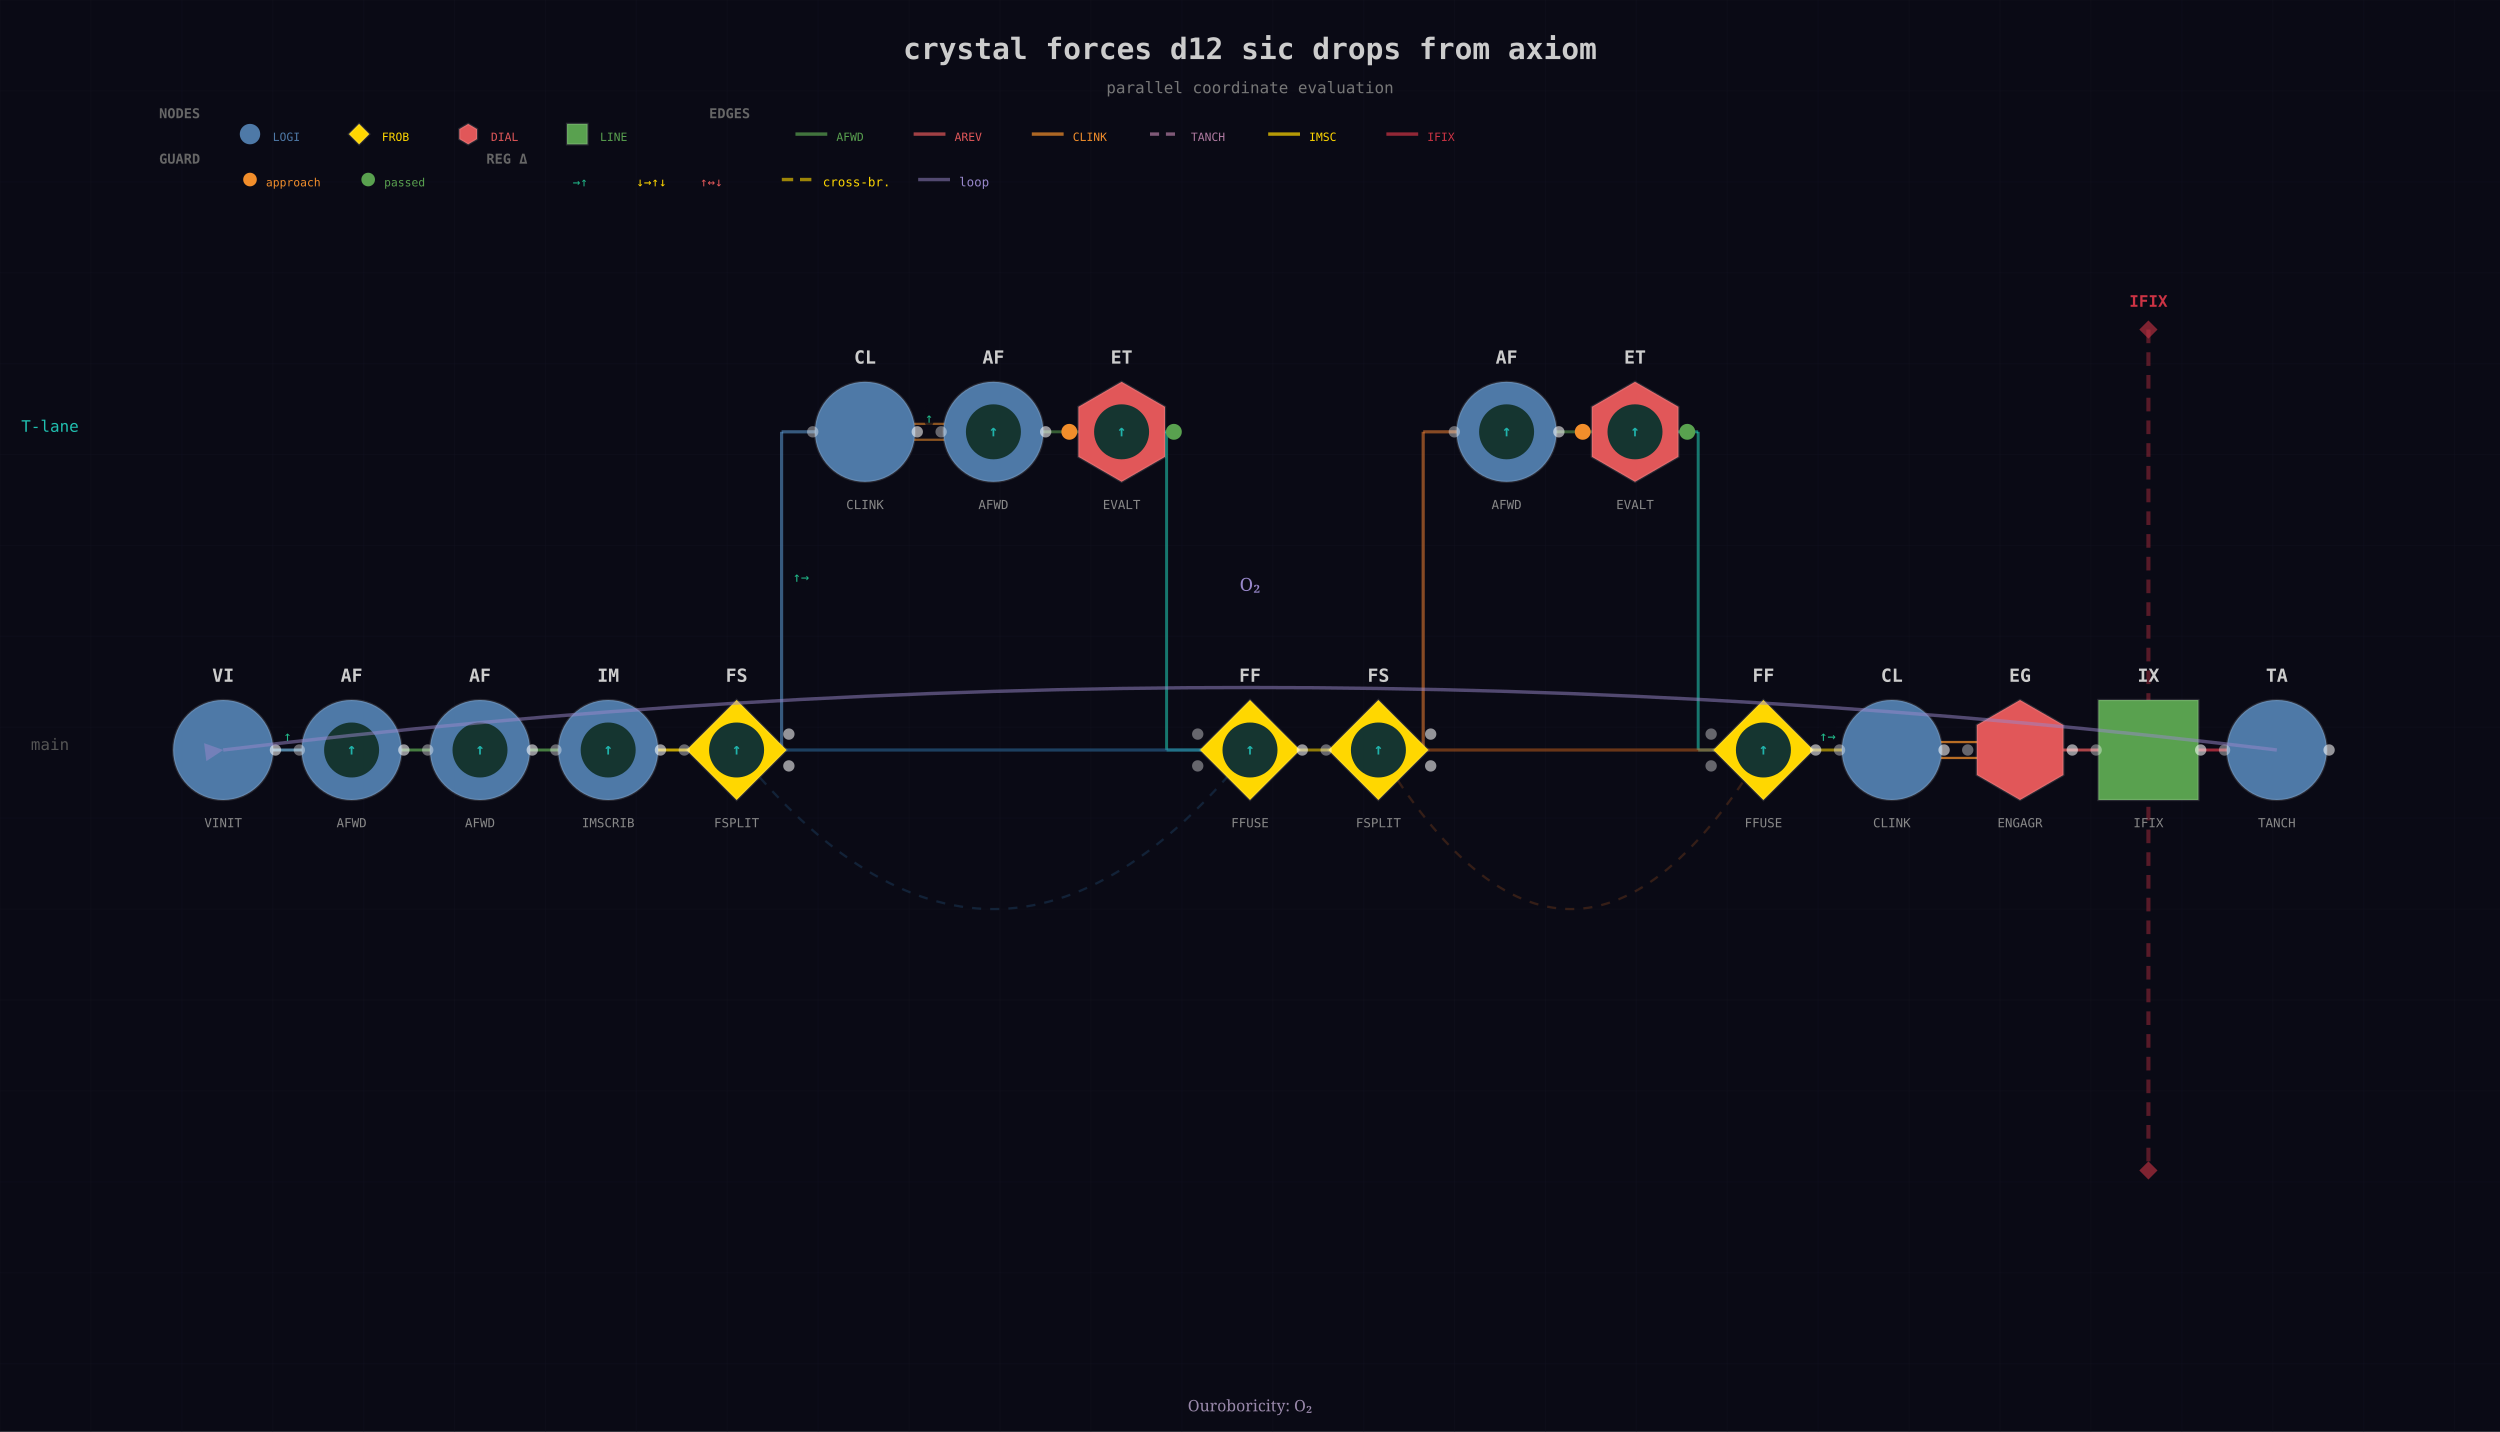
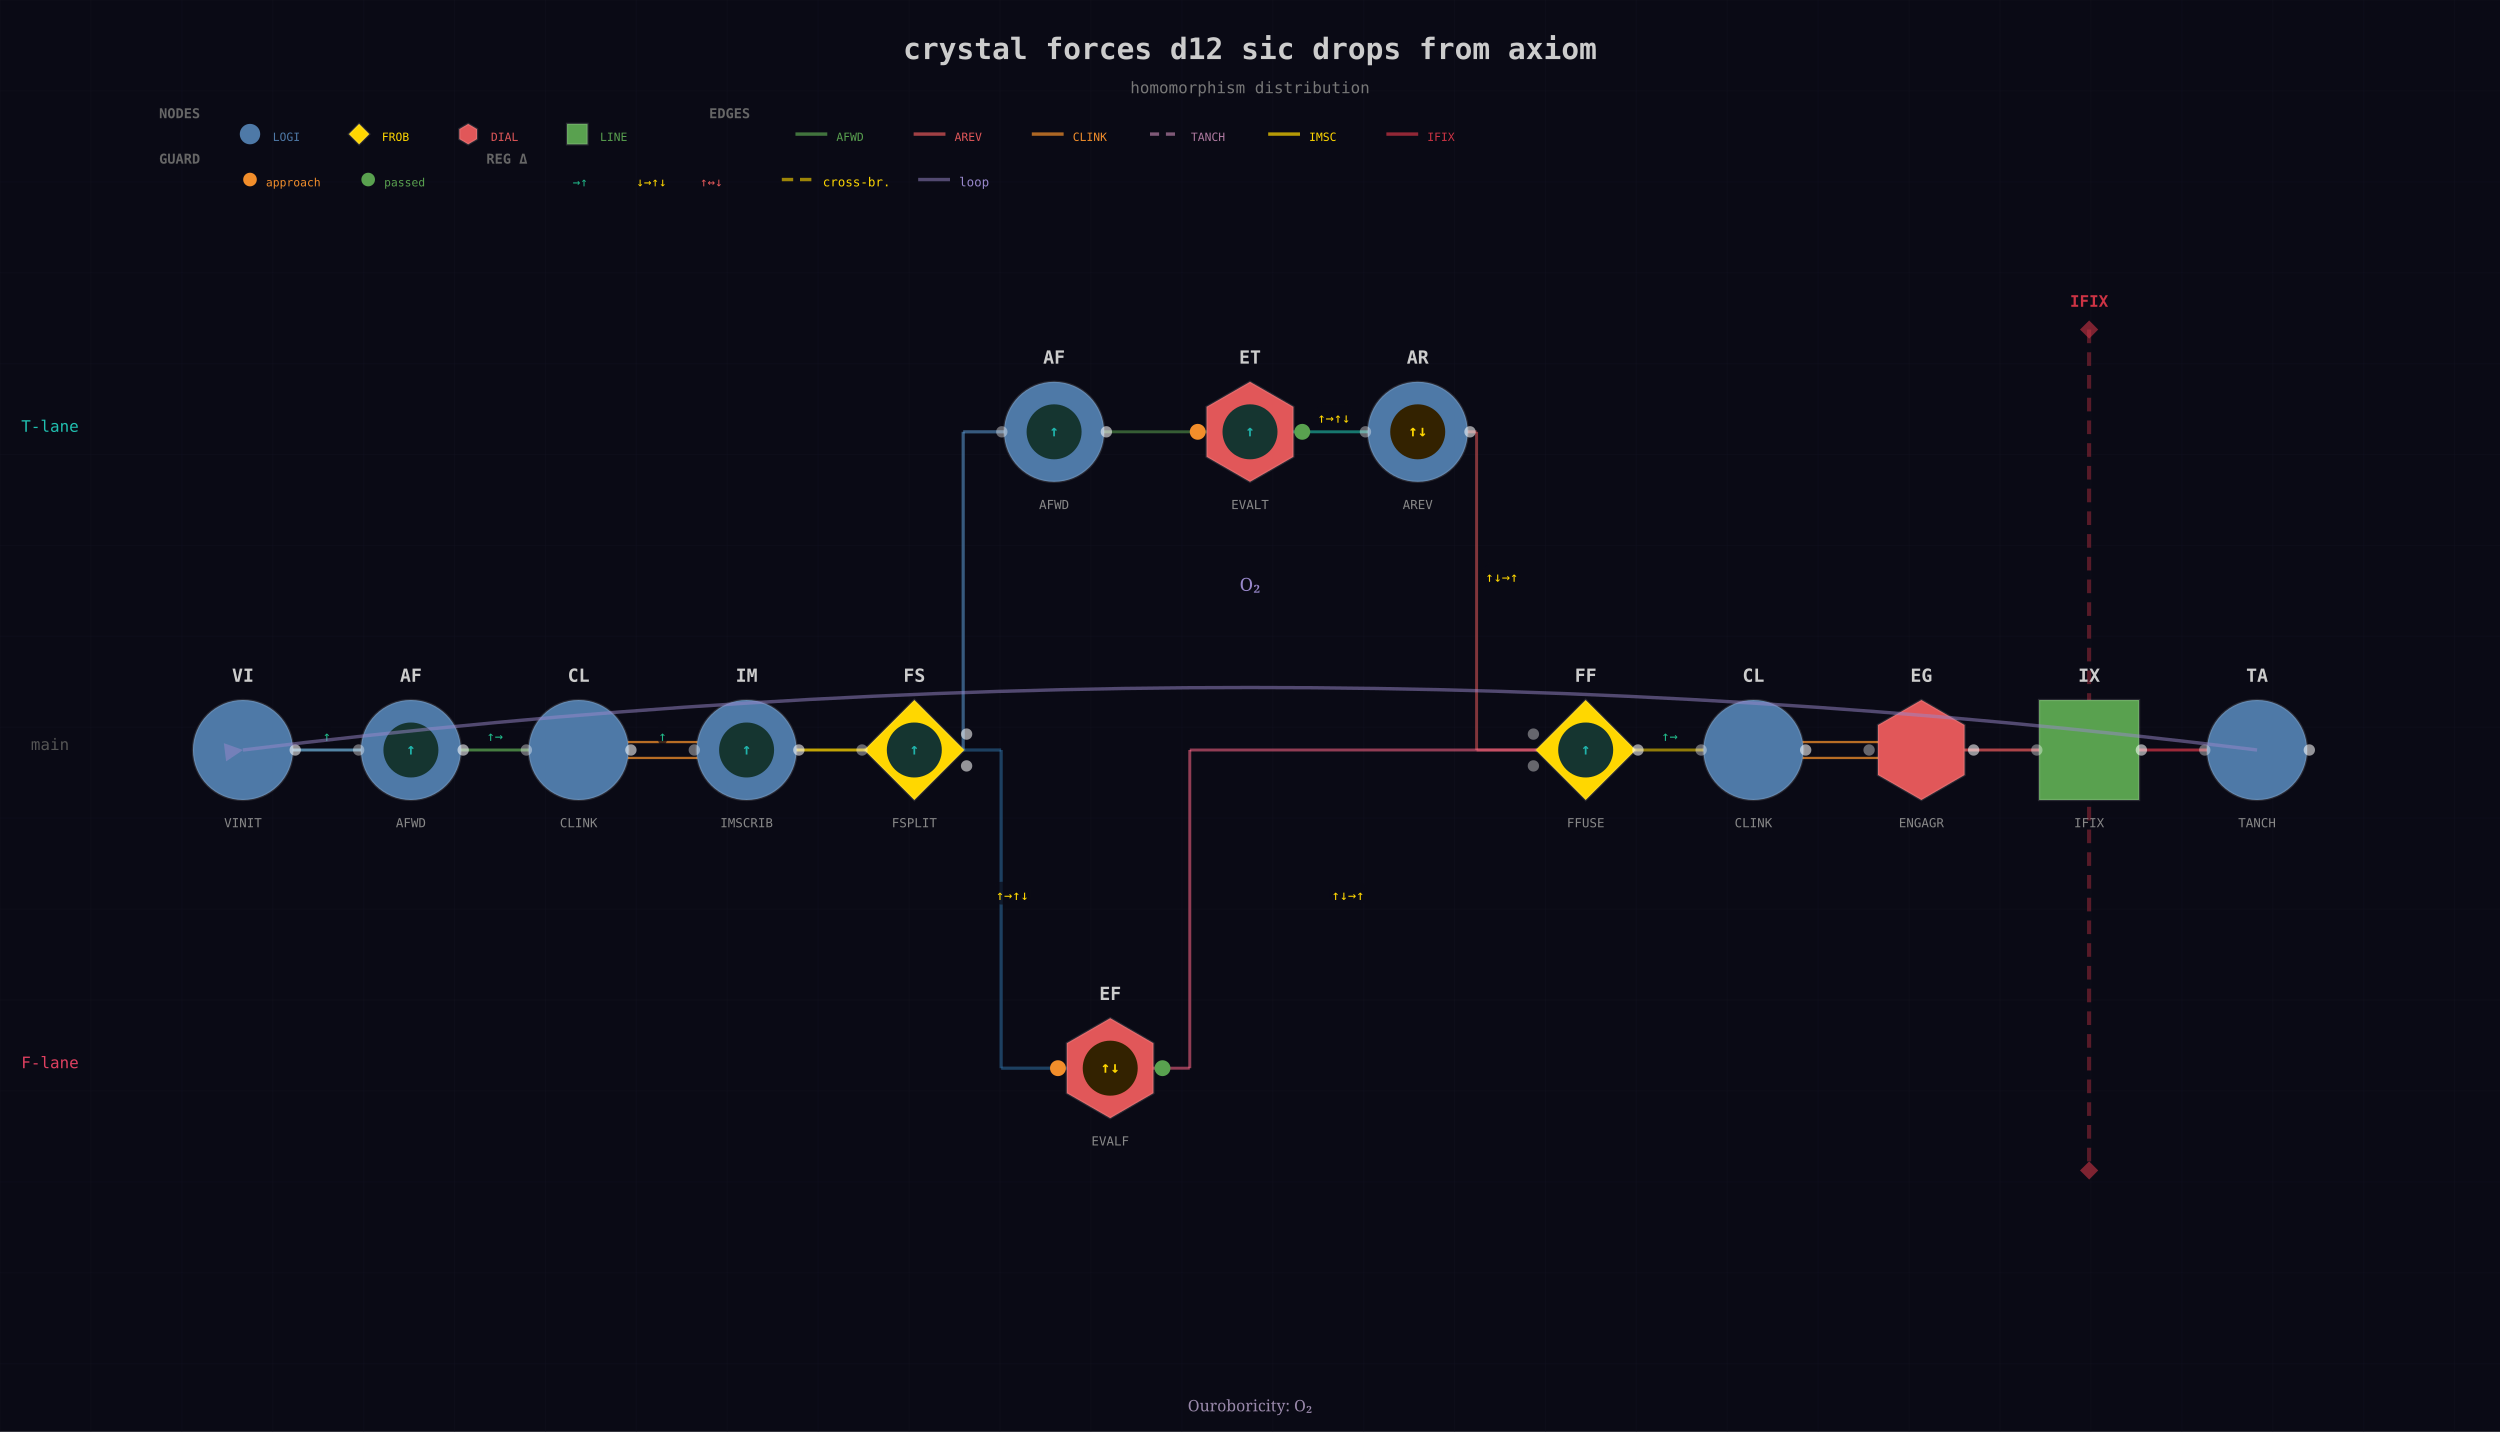
<svg xmlns="http://www.w3.org/2000/svg" viewBox="0 0 1100 630">
  <rect width="1100" height="630" fill="#0a0a15" />
  <line x1="0.0" y1="0.0" x2="0.0" y2="630.0" stroke="#151525" stroke-width="0.4" opacity="0.25" />
  <line x1="40.0" y1="0.0" x2="40.0" y2="630.0" stroke="#151525" stroke-width="0.4" opacity="0.25" />
  <line x1="80.0" y1="0.0" x2="80.0" y2="630.0" stroke="#151525" stroke-width="0.4" opacity="0.25" />
  <line x1="120.0" y1="0.0" x2="120.0" y2="630.0" stroke="#151525" stroke-width="0.4" opacity="0.25" />
  <line x1="160.0" y1="0.0" x2="160.0" y2="630.0" stroke="#151525" stroke-width="0.4" opacity="0.25" />
  <line x1="200.0" y1="0.0" x2="200.0" y2="630.0" stroke="#151525" stroke-width="0.4" opacity="0.25" />
  <line x1="240.0" y1="0.0" x2="240.0" y2="630.0" stroke="#151525" stroke-width="0.4" opacity="0.25" />
  <line x1="280.0" y1="0.0" x2="280.0" y2="630.0" stroke="#151525" stroke-width="0.4" opacity="0.25" />
  <line x1="320.0" y1="0.0" x2="320.0" y2="630.0" stroke="#151525" stroke-width="0.4" opacity="0.25" />
  <line x1="360.0" y1="0.0" x2="360.0" y2="630.0" stroke="#151525" stroke-width="0.4" opacity="0.25" />
  <line x1="400.0" y1="0.0" x2="400.0" y2="630.0" stroke="#151525" stroke-width="0.4" opacity="0.25" />
  <line x1="440.0" y1="0.0" x2="440.0" y2="630.0" stroke="#151525" stroke-width="0.4" opacity="0.25" />
  <line x1="480.0" y1="0.0" x2="480.0" y2="630.0" stroke="#151525" stroke-width="0.4" opacity="0.25" />
  <line x1="520.0" y1="0.0" x2="520.0" y2="630.0" stroke="#151525" stroke-width="0.4" opacity="0.25" />
  <line x1="560.0" y1="0.0" x2="560.0" y2="630.0" stroke="#151525" stroke-width="0.4" opacity="0.25" />
  <line x1="600.0" y1="0.0" x2="600.0" y2="630.0" stroke="#151525" stroke-width="0.4" opacity="0.25" />
  <line x1="640.0" y1="0.0" x2="640.0" y2="630.0" stroke="#151525" stroke-width="0.4" opacity="0.25" />
  <line x1="680.0" y1="0.0" x2="680.0" y2="630.0" stroke="#151525" stroke-width="0.4" opacity="0.25" />
  <line x1="720.0" y1="0.0" x2="720.0" y2="630.0" stroke="#151525" stroke-width="0.4" opacity="0.25" />
  <line x1="760.0" y1="0.0" x2="760.0" y2="630.0" stroke="#151525" stroke-width="0.4" opacity="0.25" />
  <line x1="800.0" y1="0.0" x2="800.0" y2="630.0" stroke="#151525" stroke-width="0.4" opacity="0.25" />
  <line x1="840.0" y1="0.0" x2="840.0" y2="630.0" stroke="#151525" stroke-width="0.4" opacity="0.25" />
  <line x1="880.0" y1="0.0" x2="880.0" y2="630.0" stroke="#151525" stroke-width="0.4" opacity="0.25" />
  <line x1="920.0" y1="0.0" x2="920.0" y2="630.0" stroke="#151525" stroke-width="0.4" opacity="0.25" />
  <line x1="960.0" y1="0.0" x2="960.0" y2="630.0" stroke="#151525" stroke-width="0.4" opacity="0.25" />
  <line x1="1000.0" y1="0.0" x2="1000.0" y2="630.0" stroke="#151525" stroke-width="0.4" opacity="0.25" />
  <line x1="1040.0" y1="0.0" x2="1040.0" y2="630.0" stroke="#151525" stroke-width="0.4" opacity="0.25" />
  <line x1="1080.0" y1="0.0" x2="1080.0" y2="630.0" stroke="#151525" stroke-width="0.4" opacity="0.25" />
  <line x1="0.0" y1="0.0" x2="1100.0" y2="0.0" stroke="#151525" stroke-width="0.4" opacity="0.25" />
  <line x1="0.0" y1="40.0" x2="1100.0" y2="40.0" stroke="#151525" stroke-width="0.4" opacity="0.25" />
  <line x1="0.0" y1="80.0" x2="1100.0" y2="80.0" stroke="#151525" stroke-width="0.4" opacity="0.25" />
  <line x1="0.0" y1="120.0" x2="1100.0" y2="120.0" stroke="#151525" stroke-width="0.4" opacity="0.25" />
  <line x1="0.0" y1="160.0" x2="1100.0" y2="160.0" stroke="#151525" stroke-width="0.4" opacity="0.25" />
  <line x1="0.0" y1="200.0" x2="1100.0" y2="200.0" stroke="#151525" stroke-width="0.4" opacity="0.25" />
  <line x1="0.0" y1="240.0" x2="1100.0" y2="240.0" stroke="#151525" stroke-width="0.4" opacity="0.25" />
  <line x1="0.0" y1="280.0" x2="1100.0" y2="280.0" stroke="#151525" stroke-width="0.4" opacity="0.25" />
  <line x1="0.0" y1="320.0" x2="1100.0" y2="320.0" stroke="#151525" stroke-width="0.4" opacity="0.25" />
  <line x1="0.0" y1="360.0" x2="1100.0" y2="360.0" stroke="#151525" stroke-width="0.4" opacity="0.25" />
  <line x1="0.0" y1="400.0" x2="1100.0" y2="400.0" stroke="#151525" stroke-width="0.4" opacity="0.25" />
  <line x1="0.0" y1="440.0" x2="1100.0" y2="440.0" stroke="#151525" stroke-width="0.4" opacity="0.25" />
  <line x1="0.0" y1="480.0" x2="1100.0" y2="480.0" stroke="#151525" stroke-width="0.4" opacity="0.25" />
  <line x1="0.0" y1="520.0" x2="1100.0" y2="520.0" stroke="#151525" stroke-width="0.4" opacity="0.25" />
  <line x1="0.0" y1="560.0" x2="1100.0" y2="560.0" stroke="#151525" stroke-width="0.4" opacity="0.25" />
  <line x1="0.0" y1="600.0" x2="1100.0" y2="600.0" stroke="#151525" stroke-width="0.4" opacity="0.25" />
  <text x="550.0" y="26.0" fill="#cccccc" font-size="13" text-anchor="middle" font-family="monospace" font-weight="bold">crystal forces d12 sic drops from axiom </text>
-   <text x="550.0" y="41.0" fill="#777" font-size="7" text-anchor="middle" font-family="monospace">parallel coordinate evaluation</text>
+   <text x="550.0" y="41.0" fill="#777" font-size="7" text-anchor="middle" font-family="monospace">homomorphism distribution</text>
  <text x="22.0" y="190.0" fill="#20c0b0" font-size="7" text-anchor="middle" font-family="monospace">T-lane</text>
+   <text x="22.0" y="470.0" fill="#e04060" font-size="7" text-anchor="middle" font-family="monospace">F-lane</text>
  <text x="22.0" y="330.0" fill="#555" font-size="7" text-anchor="middle" font-family="monospace">main</text>
-   <line x1="945.3" y1="145.0" x2="945.3" y2="515.0" stroke="#cc3344" stroke-width="1.8" opacity="0.4" stroke-dasharray="6,4" />
-   <text x="945.3" y="135.0" fill="#cc3344" font-size="7" text-anchor="middle" font-family="monospace" font-weight="bold">IFIX</text>
-   <polygon points="945.294,141.0 949.3,145 945.294,149.0 941.3,145" fill="#cc3344" opacity="0.6" />
-   <polygon points="945.294,511.0 949.3,515 945.294,519.0 941.3,515" fill="#cc3344" opacity="0.6" />
-   <line x1="324.1" y1="330.0" x2="343.9" y2="330.0" stroke="#5b9bd5" stroke-width="1.4" opacity="0.55" />
-   <line x1="343.9" y1="330.0" x2="343.9" y2="190.0" stroke="#5b9bd5" stroke-width="1.4" opacity="0.55" />
-   <line x1="343.9" y1="190.0" x2="372.6" y2="190.0" stroke="#5b9bd5" stroke-width="1.4" opacity="0.55" />
-   <polygon points="380.6,190.0 372.6,193.2 372.6,186.8" fill="#5b9bd5" opacity="0.55" />
-   <rect x="348.4" y="248.0" width="8.0" height="10" fill="#0a0a15" opacity="0.7" rx="3" />
-   <text x="352.4" y="256.0" fill="#20b888" font-size="6" text-anchor="middle" font-family="monospace">↑→</text>
-   <line x1="380.6" y1="186.5" x2="428.1" y2="186.5" stroke="#f28e2b" stroke-width="1.0" opacity="0.55" />
-   <line x1="380.6" y1="193.5" x2="428.1" y2="193.5" stroke="#f28e2b" stroke-width="1.0" opacity="0.55" />
-   <polygon points="437.1,190.0 427.1,194.0 427.1,186.0" fill="#f28e2b" opacity="0.55" />
-   <rect x="406.8" y="178.0" width="4.0" height="10" fill="#0a0a15" opacity="0.7" rx="3" />
-   <text x="408.8" y="186.0" fill="#20b888" font-size="6" text-anchor="middle" font-family="monospace">↑</text>
-   <line x1="437.1" y1="190.0" x2="485.5" y2="190.0" stroke="#59a14f" stroke-width="1.3" opacity="0.55" />
-   <polygon points="493.5,190.0 485.5,193.2 485.5,186.8" fill="#59a14f" opacity="0.55" />
-   <line x1="493.5" y1="190.0" x2="513.3" y2="190.0" stroke="#20d0b8" stroke-width="1.3" opacity="0.55" />
-   <line x1="513.3" y1="190.0" x2="513.3" y2="330.0" stroke="#20d0b8" stroke-width="1.3" opacity="0.55" />
-   <line x1="513.3" y1="330.0" x2="542.0" y2="330.0" stroke="#20d0b8" stroke-width="1.3" opacity="0.55" />
-   <polygon points="550.0,330.0 542.0,333.2 542.0,326.8" fill="#20d0b8" opacity="0.55" />
-   <line x1="324.1" y1="330.0" x2="542.0" y2="330.0" stroke="#2b6b9f" stroke-width="1.4" opacity="0.55" />
-   <polygon points="550.0,330.0 542.0,333.2 542.0,326.8" fill="#2b6b9f" opacity="0.55" />
-   <line x1="606.5" y1="330.0" x2="626.2" y2="330.0" stroke="#ed7d31" stroke-width="1.4" opacity="0.55" />
-   <line x1="626.2" y1="330.0" x2="626.2" y2="190.0" stroke="#ed7d31" stroke-width="1.4" opacity="0.55" />
-   <line x1="626.2" y1="190.0" x2="654.9" y2="190.0" stroke="#ed7d31" stroke-width="1.4" opacity="0.55" />
-   <polygon points="662.9,190.0 654.9,193.2 654.9,186.8" fill="#ed7d31" opacity="0.55" />
-   <line x1="662.9" y1="190.0" x2="711.4" y2="190.0" stroke="#59a14f" stroke-width="1.3" opacity="0.55" />
-   <polygon points="719.4,190.0 711.4,193.2 711.4,186.8" fill="#59a14f" opacity="0.55" />
-   <line x1="719.4" y1="190.0" x2="747.2" y2="190.0" stroke="#20d0b8" stroke-width="1.3" opacity="0.55" />
-   <line x1="747.2" y1="190.0" x2="747.2" y2="330.0" stroke="#20d0b8" stroke-width="1.3" opacity="0.55" />
-   <line x1="747.2" y1="330.0" x2="767.9" y2="330.0" stroke="#20d0b8" stroke-width="1.3" opacity="0.55" />
-   <polygon points="775.9,330.0 767.9,333.2 767.9,326.8" fill="#20d0b8" opacity="0.55" />
-   <line x1="606.5" y1="330.0" x2="767.9" y2="330.0" stroke="#b85a1c" stroke-width="1.4" opacity="0.55" />
-   <polygon points="775.9,330.0 767.9,333.2 767.9,326.8" fill="#b85a1c" opacity="0.55" />
-   <line x1="98.2" y1="330.0" x2="146.7" y2="330.0" stroke="#6baed6" stroke-width="1.3" opacity="0.75" />
-   <polygon points="154.7,330.0 146.7,333.2 146.7,326.8" fill="#6baed6" opacity="0.75" />
-   <rect x="124.5" y="318.0" width="4.0" height="10" fill="#0a0a15" opacity="0.7" rx="3" />
-   <text x="126.5" y="326.0" fill="#20b888" font-size="6" text-anchor="middle" font-family="monospace">↑</text>
-   <line x1="154.7" y1="330.0" x2="203.2" y2="330.0" stroke="#59a14f" stroke-width="1.3" opacity="0.75" />
-   <polygon points="211.2,330.0 203.2,333.2 203.2,326.8" fill="#59a14f" opacity="0.75" />
-   <line x1="211.2" y1="330.0" x2="259.6" y2="330.0" stroke="#59a14f" stroke-width="1.3" opacity="0.75" />
-   <polygon points="267.6,330.0 259.6,333.2 259.6,326.8" fill="#59a14f" opacity="0.75" />
-   <line x1="267.6" y1="330.0" x2="316.1" y2="330.0" stroke="#ffd700" stroke-width="1.3" opacity="0.75" />
-   <polygon points="324.1,330.0 316.1,333.2 316.1,326.8" fill="#ffd700" opacity="0.75" />
-   <line x1="832.4" y1="326.5" x2="879.8" y2="326.5" stroke="#f28e2b" stroke-width="1.0" opacity="0.75" />
-   <line x1="832.4" y1="333.5" x2="879.8" y2="333.5" stroke="#f28e2b" stroke-width="1.0" opacity="0.75" />
-   <polygon points="888.8,330.0 878.8,334.0 878.8,326.0" fill="#f28e2b" opacity="0.75" />
-   <line x1="888.8" y1="330.0" x2="937.3" y2="330.0" stroke="#e15759" stroke-width="1.3" opacity="0.75" />
-   <polygon points="945.3,330.0 937.3,333.2 937.3,326.8" fill="#e15759" opacity="0.75" />
-   <line x1="945.3" y1="330.0" x2="993.8" y2="330.0" stroke="#cc3344" stroke-width="1.3" opacity="0.75" />
-   <polygon points="1001.8,330.0 993.8,333.2 993.8,326.8" fill="#cc3344" opacity="0.75" />
-   <line x1="550.0" y1="330.0" x2="598.5" y2="330.0" stroke="#ffd700" stroke-width="1.3" opacity="0.55" />
-   <polygon points="606.5,330.0 598.5,333.2 598.5,326.8" fill="#ffd700" opacity="0.55" />
-   <line x1="775.9" y1="330.0" x2="824.4" y2="330.0" stroke="#ffd700" stroke-width="1.3" opacity="0.55" />
-   <polygon points="832.4,330.0 824.4,333.2 824.4,326.8" fill="#ffd700" opacity="0.55" />
-   <rect x="800.1" y="318.0" width="8.0" height="10" fill="#0a0a15" opacity="0.7" rx="3" />
-   <text x="804.1" y="326.0" fill="#20b888" font-size="6" text-anchor="middle" font-family="monospace">↑→</text>
-   <path d="M324.1,330.0 Q437.1,470.0 550.0,330.0" fill="none" stroke="#2b6b9f" stroke-dasharray="4,4" stroke-width="1" opacity="0.25" />
-   <path d="M606.5,330.0 Q691.2,470.0 775.9,330.0" fill="none" stroke="#b85a1c" stroke-dasharray="4,4" stroke-width="1" opacity="0.25" />
-   <circle cx="98.2" cy="330.0" r="22.0" fill="#4e79a7" stroke="#ffffff20" stroke-width="1.0" />
-   <text x="98.2" y="300.0" fill="#cccccc" font-size="8" text-anchor="middle" font-family="monospace" font-weight="bold">VI</text>
-   <text x="98.2" y="364.0" fill="#888" font-size="5.5" text-anchor="middle" font-family="monospace">VINIT</text>
-   <circle cx="121.2" cy="330.0" r="2.5" fill="#ffffff90" stroke-width="0" />
-   <circle cx="154.7" cy="330.0" r="22.0" fill="#4e79a7" stroke="#ffffff20" stroke-width="1.0" />
-   <circle cx="154.7" cy="330.0" r="12.1" fill="#153530" stroke-width="0" />
-   <text x="154.7" y="332.0" fill="#20b2aa" font-size="7" text-anchor="middle" font-family="monospace" font-weight="bold">↑</text>
-   <text x="154.7" y="300.0" fill="#cccccc" font-size="8" text-anchor="middle" font-family="monospace" font-weight="bold">AF</text>
-   <text x="154.7" y="364.0" fill="#888" font-size="5.5" text-anchor="middle" font-family="monospace">AFWD</text>
-   <circle cx="131.7" cy="330.0" r="2.5" fill="#ffffff60" stroke-width="0" />
-   <circle cx="177.7" cy="330.0" r="2.5" fill="#ffffff90" stroke-width="0" />
-   <circle cx="211.2" cy="330.0" r="22.0" fill="#4e79a7" stroke="#ffffff20" stroke-width="1.0" />
-   <circle cx="211.2" cy="330.0" r="12.1" fill="#153530" stroke-width="0" />
-   <text x="211.2" y="332.0" fill="#20b2aa" font-size="7" text-anchor="middle" font-family="monospace" font-weight="bold">↑</text>
-   <text x="211.2" y="300.0" fill="#cccccc" font-size="8" text-anchor="middle" font-family="monospace" font-weight="bold">AF</text>
-   <text x="211.2" y="364.0" fill="#888" font-size="5.5" text-anchor="middle" font-family="monospace">AFWD</text>
-   <circle cx="188.2" cy="330.0" r="2.5" fill="#ffffff60" stroke-width="0" />
-   <circle cx="234.2" cy="330.0" r="2.5" fill="#ffffff90" stroke-width="0" />
-   <circle cx="267.6" cy="330.0" r="22.0" fill="#4e79a7" stroke="#ffffff20" stroke-width="1.0" />
-   <circle cx="267.6" cy="330.0" r="12.1" fill="#153530" stroke-width="0" />
-   <text x="267.6" y="332.0" fill="#20b2aa" font-size="7" text-anchor="middle" font-family="monospace" font-weight="bold">↑</text>
-   <text x="267.6" y="300.0" fill="#cccccc" font-size="8" text-anchor="middle" font-family="monospace" font-weight="bold">IM</text>
-   <text x="267.6" y="364.0" fill="#888" font-size="5.5" text-anchor="middle" font-family="monospace">IMSCRIB</text>
-   <circle cx="244.6" cy="330.0" r="2.5" fill="#ffffff60" stroke-width="0" />
-   <circle cx="290.6" cy="330.0" r="2.5" fill="#ffffff90" stroke-width="0" />
-   <polygon points="324.118,308.0 346.1,330 324.118,352.0 302.1,330" fill="#ffd700" stroke="#ffffff20" stroke-width="1.0" />
-   <circle cx="324.1" cy="330.0" r="12.1" fill="#153530" stroke-width="0" />
-   <text x="324.1" y="332.0" fill="#20b2aa" font-size="7" text-anchor="middle" font-family="monospace" font-weight="bold">↑</text>
-   <text x="324.1" y="300.0" fill="#cccccc" font-size="8" text-anchor="middle" font-family="monospace" font-weight="bold">FS</text>
-   <text x="324.1" y="364.0" fill="#888" font-size="5.5" text-anchor="middle" font-family="monospace">FSPLIT</text>
-   <circle cx="301.1" cy="330.0" r="2.5" fill="#ffffff60" stroke-width="0" />
-   <circle cx="347.1" cy="323.0" r="2.5" fill="#ffffff90" stroke-width="0" />
-   <circle cx="347.1" cy="337.0" r="2.5" fill="#ffffff90" stroke-width="0" />
-   <circle cx="380.6" cy="190.0" r="22.0" fill="#4e79a7" stroke="#ffffff20" stroke-width="1.0" />
-   <text x="380.6" y="160.0" fill="#cccccc" font-size="8" text-anchor="middle" font-family="monospace" font-weight="bold">CL</text>
-   <text x="380.6" y="224.0" fill="#888" font-size="5.5" text-anchor="middle" font-family="monospace">CLINK</text>
-   <circle cx="357.6" cy="190.0" r="2.5" fill="#ffffff60" stroke-width="0" />
-   <circle cx="403.6" cy="190.0" r="2.5" fill="#ffffff90" stroke-width="0" />
-   <circle cx="437.1" cy="190.0" r="22.0" fill="#4e79a7" stroke="#ffffff20" stroke-width="1.0" />
-   <circle cx="437.1" cy="190.0" r="12.1" fill="#153530" stroke-width="0" />
-   <text x="437.1" y="192.0" fill="#20b2aa" font-size="7" text-anchor="middle" font-family="monospace" font-weight="bold">↑</text>
-   <text x="437.1" y="160.0" fill="#cccccc" font-size="8" text-anchor="middle" font-family="monospace" font-weight="bold">AF</text>
-   <text x="437.1" y="224.0" fill="#888" font-size="5.5" text-anchor="middle" font-family="monospace">AFWD</text>
-   <circle cx="414.1" cy="190.0" r="2.5" fill="#ffffff60" stroke-width="0" />
-   <circle cx="460.1" cy="190.0" r="2.5" fill="#ffffff90" stroke-width="0" />
-   <polygon points="512.6,201.0 493.5,212.0 474.5,201.0 474.5,179.0 493.5,168.0 512.6,179.0" fill="#e15759" stroke="#ffffff20" stroke-width="1.0" />
-   <circle cx="493.5" cy="190.0" r="12.1" fill="#153530" stroke-width="0" />
-   <text x="493.5" y="192.0" fill="#20b2aa" font-size="7" text-anchor="middle" font-family="monospace" font-weight="bold">↑</text>
-   <text x="493.5" y="160.0" fill="#cccccc" font-size="8" text-anchor="middle" font-family="monospace" font-weight="bold">ET</text>
-   <text x="493.5" y="224.0" fill="#888" font-size="5.5" text-anchor="middle" font-family="monospace">EVALT</text>
-   <circle cx="470.5" cy="190.0" r="3.5" fill="#f28e2b" stroke-width="0.8" />
-   <circle cx="516.5" cy="190.0" r="3.5" fill="#59a14f" stroke-width="0.9" />
-   <polygon points="550.0,308.0 572.0,330 550.0,352.0 528.0,330" fill="#ffd700" stroke="#ffffff20" stroke-width="1.0" />
-   <circle cx="550.0" cy="330.0" r="12.1" fill="#153530" stroke-width="0" />
-   <text x="550.0" y="332.0" fill="#20b2aa" font-size="7" text-anchor="middle" font-family="monospace" font-weight="bold">↑</text>
-   <text x="550.0" y="300.0" fill="#cccccc" font-size="8" text-anchor="middle" font-family="monospace" font-weight="bold">FF</text>
-   <text x="550.0" y="364.0" fill="#888" font-size="5.5" text-anchor="middle" font-family="monospace">FFUSE</text>
-   <circle cx="527.0" cy="323.0" r="2.5" fill="#ffffff60" stroke-width="0" />
-   <circle cx="527.0" cy="337.0" r="2.5" fill="#ffffff60" stroke-width="0" />
-   <circle cx="573.0" cy="330.0" r="2.5" fill="#ffffff90" stroke-width="0" />
-   <polygon points="606.471,308.0 628.5,330 606.471,352.0 584.5,330" fill="#ffd700" stroke="#ffffff20" stroke-width="1.0" />
-   <circle cx="606.5" cy="330.0" r="12.1" fill="#153530" stroke-width="0" />
-   <text x="606.5" y="332.0" fill="#20b2aa" font-size="7" text-anchor="middle" font-family="monospace" font-weight="bold">↑</text>
-   <text x="606.5" y="300.0" fill="#cccccc" font-size="8" text-anchor="middle" font-family="monospace" font-weight="bold">FS</text>
-   <text x="606.5" y="364.0" fill="#888" font-size="5.5" text-anchor="middle" font-family="monospace">FSPLIT</text>
-   <circle cx="583.5" cy="330.0" r="2.5" fill="#ffffff60" stroke-width="0" />
-   <circle cx="629.5" cy="323.0" r="2.5" fill="#ffffff90" stroke-width="0" />
-   <circle cx="629.5" cy="337.0" r="2.5" fill="#ffffff90" stroke-width="0" />
-   <circle cx="662.9" cy="190.0" r="22.0" fill="#4e79a7" stroke="#ffffff20" stroke-width="1.0" />
-   <circle cx="662.9" cy="190.0" r="12.1" fill="#153530" stroke-width="0" />
-   <text x="662.9" y="192.0" fill="#20b2aa" font-size="7" text-anchor="middle" font-family="monospace" font-weight="bold">↑</text>
-   <text x="662.9" y="160.0" fill="#cccccc" font-size="8" text-anchor="middle" font-family="monospace" font-weight="bold">AF</text>
-   <text x="662.9" y="224.0" fill="#888" font-size="5.5" text-anchor="middle" font-family="monospace">AFWD</text>
-   <circle cx="639.9" cy="190.0" r="2.5" fill="#ffffff60" stroke-width="0" />
-   <circle cx="685.9" cy="190.0" r="2.5" fill="#ffffff90" stroke-width="0" />
-   <polygon points="738.5,201.0 719.4,212.0 700.4,201.0 700.4,179.0 719.4,168.0 738.5,179.0" fill="#e15759" stroke="#ffffff20" stroke-width="1.0" />
-   <circle cx="719.4" cy="190.0" r="12.1" fill="#153530" stroke-width="0" />
-   <text x="719.4" y="192.0" fill="#20b2aa" font-size="7" text-anchor="middle" font-family="monospace" font-weight="bold">↑</text>
-   <text x="719.4" y="160.0" fill="#cccccc" font-size="8" text-anchor="middle" font-family="monospace" font-weight="bold">ET</text>
-   <text x="719.4" y="224.0" fill="#888" font-size="5.5" text-anchor="middle" font-family="monospace">EVALT</text>
-   <circle cx="696.4" cy="190.0" r="3.5" fill="#f28e2b" stroke-width="0.8" />
-   <circle cx="742.4" cy="190.0" r="3.5" fill="#59a14f" stroke-width="0.9" />
-   <polygon points="775.882,308.0 797.9,330 775.882,352.0 753.9,330" fill="#ffd700" stroke="#ffffff20" stroke-width="1.0" />
-   <circle cx="775.9" cy="330.0" r="12.1" fill="#153530" stroke-width="0" />
-   <text x="775.9" y="332.0" fill="#20b2aa" font-size="7" text-anchor="middle" font-family="monospace" font-weight="bold">↑</text>
-   <text x="775.9" y="300.0" fill="#cccccc" font-size="8" text-anchor="middle" font-family="monospace" font-weight="bold">FF</text>
-   <text x="775.9" y="364.0" fill="#888" font-size="5.5" text-anchor="middle" font-family="monospace">FFUSE</text>
-   <circle cx="752.9" cy="323.0" r="2.5" fill="#ffffff60" stroke-width="0" />
-   <circle cx="752.9" cy="337.0" r="2.5" fill="#ffffff60" stroke-width="0" />
-   <circle cx="798.9" cy="330.0" r="2.5" fill="#ffffff90" stroke-width="0" />
-   <circle cx="832.4" cy="330.0" r="22.0" fill="#4e79a7" stroke="#ffffff20" stroke-width="1.0" />
-   <text x="832.4" y="300.0" fill="#cccccc" font-size="8" text-anchor="middle" font-family="monospace" font-weight="bold">CL</text>
-   <text x="832.4" y="364.0" fill="#888" font-size="5.5" text-anchor="middle" font-family="monospace">CLINK</text>
-   <circle cx="809.4" cy="330.0" r="2.5" fill="#ffffff60" stroke-width="0" />
-   <circle cx="855.4" cy="330.0" r="2.5" fill="#ffffff90" stroke-width="0" />
-   <polygon points="907.9,341.0 888.8,352.0 869.8,341.0 869.8,319.0 888.8,308.0 907.9,319.0" fill="#e15759" stroke="#ffffff20" stroke-width="1.0" />
-   <text x="888.8" y="300.0" fill="#cccccc" font-size="8" text-anchor="middle" font-family="monospace" font-weight="bold">EG</text>
-   <text x="888.8" y="364.0" fill="#888" font-size="5.5" text-anchor="middle" font-family="monospace">ENGAGR</text>
-   <circle cx="865.8" cy="330.0" r="2.5" fill="#ffffff60" stroke-width="0" />
-   <circle cx="911.8" cy="330.0" r="2.5" fill="#ffffff90" stroke-width="0" />
-   <rect x="923.3" y="308.0" width="44.0" height="44.0" fill="#59a14f" stroke="#ffffff20" stroke-width="1.0" />
-   <text x="945.3" y="300.0" fill="#cccccc" font-size="8" text-anchor="middle" font-family="monospace" font-weight="bold">IX</text>
-   <text x="945.3" y="364.0" fill="#888" font-size="5.5" text-anchor="middle" font-family="monospace">IFIX</text>
-   <circle cx="922.3" cy="330.0" r="2.5" fill="#ffffff60" stroke-width="0" />
-   <circle cx="968.3" cy="330.0" r="2.5" fill="#ffffff90" stroke-width="0" />
-   <circle cx="1001.8" cy="330.0" r="22.0" fill="#4e79a7" stroke="#ffffff20" stroke-width="1.0" />
-   <text x="1001.8" y="300.0" fill="#cccccc" font-size="8" text-anchor="middle" font-family="monospace" font-weight="bold">TA</text>
-   <text x="1001.8" y="364.0" fill="#888" font-size="5.5" text-anchor="middle" font-family="monospace">TANCH</text>
-   <circle cx="978.8" cy="330.0" r="2.5" fill="#ffffff60" stroke-width="0" />
-   <circle cx="1024.8" cy="330.0" r="2.5" fill="#ffffff90" stroke-width="0" />
-   <path d="M1001.8,330.0 Q550.0,275.0 98.2,330.0" fill="none" stroke="#9988cc" stroke-width="1.5" opacity="0.5" />
-   <polygon points="98.2,330.0 89.8,327.0 90.8,334.9" fill="#9988cc" opacity="0.5" />
+   <line x1="919.2" y1="145.0" x2="919.2" y2="515.0" stroke="#cc3344" stroke-width="1.8" opacity="0.4" stroke-dasharray="6,4" />
+   <text x="919.2" y="135.0" fill="#cc3344" font-size="7" text-anchor="middle" font-family="monospace" font-weight="bold">IFIX</text>
+   <polygon points="919.231,141.0 923.2,145 919.231,149.0 915.2,145" fill="#cc3344" opacity="0.6" />
+   <polygon points="919.231,511.0 923.2,515 919.231,519.0 915.2,515" fill="#cc3344" opacity="0.6" />
+   <line x1="402.3" y1="330.0" x2="423.8" y2="330.0" stroke="#5b9bd5" stroke-width="1.4" opacity="0.55" />
+   <line x1="423.8" y1="330.0" x2="423.8" y2="190.0" stroke="#5b9bd5" stroke-width="1.4" opacity="0.55" />
+   <line x1="423.8" y1="190.0" x2="455.8" y2="190.0" stroke="#5b9bd5" stroke-width="1.4" opacity="0.55" />
+   <polygon points="463.8,190.0 455.8,193.2 455.8,186.8" fill="#5b9bd5" opacity="0.55" />
+   <line x1="463.8" y1="190.0" x2="542.0" y2="190.0" stroke="#59a14f" stroke-width="1.3" opacity="0.55" />
+   <polygon points="550.0,190.0 542.0,193.2 542.0,186.8" fill="#59a14f" opacity="0.55" />
+   <line x1="550.0" y1="190.0" x2="615.8" y2="190.0" stroke="#20d0b8" stroke-width="1.3" opacity="0.55" />
+   <polygon points="623.8,190.0 615.8,193.2 615.8,186.8" fill="#20d0b8" opacity="0.55" />
+   <rect x="578.9" y="178.0" width="16.0" height="10" fill="#0a0a15" opacity="0.7" rx="3" />
+   <text x="586.9" y="186.0" fill="#ffd700" font-size="6" text-anchor="middle" font-family="monospace">↑→↑↓</text>
+   <line x1="623.8" y1="190.0" x2="649.7" y2="190.0" stroke="#e15759" stroke-width="1.3" opacity="0.55" />
+   <line x1="649.7" y1="190.0" x2="649.7" y2="330.0" stroke="#e15759" stroke-width="1.3" opacity="0.55" />
+   <line x1="649.7" y1="330.0" x2="689.7" y2="330.0" stroke="#e15759" stroke-width="1.3" opacity="0.55" />
+   <polygon points="697.7,330.0 689.7,333.2 689.7,326.8" fill="#e15759" opacity="0.55" />
+   <rect x="652.8" y="248.0" width="16.0" height="10" fill="#0a0a15" opacity="0.7" rx="3" />
+   <text x="660.8" y="256.0" fill="#ffd700" font-size="6" text-anchor="middle" font-family="monospace">↑↓→↑</text>
+   <line x1="402.3" y1="330.0" x2="440.5" y2="330.0" stroke="#2b6b9f" stroke-width="1.4" opacity="0.55" />
+   <line x1="440.5" y1="330.0" x2="440.5" y2="470.0" stroke="#2b6b9f" stroke-width="1.4" opacity="0.55" />
+   <line x1="440.5" y1="470.0" x2="480.5" y2="470.0" stroke="#2b6b9f" stroke-width="1.4" opacity="0.55" />
+   <polygon points="488.5,470.0 480.5,473.2 480.5,466.8" fill="#2b6b9f" opacity="0.55" />
+   <rect x="437.4" y="388.0" width="16.0" height="10" fill="#0a0a15" opacity="0.7" rx="3" />
+   <text x="445.4" y="396.0" fill="#ffd700" font-size="6" text-anchor="middle" font-family="monospace">↑→↑↓</text>
+   <line x1="488.5" y1="470.0" x2="523.5" y2="470.0" stroke="#ff6688" stroke-width="1.3" opacity="0.55" />
+   <line x1="523.5" y1="470.0" x2="523.5" y2="330.0" stroke="#ff6688" stroke-width="1.3" opacity="0.55" />
+   <line x1="523.5" y1="330.0" x2="689.7" y2="330.0" stroke="#ff6688" stroke-width="1.3" opacity="0.55" />
+   <polygon points="697.7,330.0 689.7,333.2 689.7,326.8" fill="#ff6688" opacity="0.55" />
+   <rect x="585.1" y="388.0" width="16.0" height="10" fill="#0a0a15" opacity="0.7" rx="3" />
+   <text x="593.1" y="396.0" fill="#ffd700" font-size="6" text-anchor="middle" font-family="monospace">↑↓→↑</text>
+   <line x1="106.9" y1="330.0" x2="172.8" y2="330.0" stroke="#6baed6" stroke-width="1.3" opacity="0.75" />
+   <polygon points="180.8,330.0 172.8,333.2 172.8,326.8" fill="#6baed6" opacity="0.75" />
+   <rect x="141.8" y="318.0" width="4.0" height="10" fill="#0a0a15" opacity="0.7" rx="3" />
+   <text x="143.8" y="326.0" fill="#20b888" font-size="6" text-anchor="middle" font-family="monospace">↑</text>
+   <line x1="180.8" y1="330.0" x2="246.6" y2="330.0" stroke="#59a14f" stroke-width="1.3" opacity="0.75" />
+   <polygon points="254.6,330.0 246.6,333.2 246.6,326.8" fill="#59a14f" opacity="0.75" />
+   <rect x="213.7" y="318.0" width="8.0" height="10" fill="#0a0a15" opacity="0.7" rx="3" />
+   <text x="217.7" y="326.0" fill="#20b888" font-size="6" text-anchor="middle" font-family="monospace">↑→</text>
+   <line x1="254.6" y1="326.5" x2="319.5" y2="326.5" stroke="#f28e2b" stroke-width="1.0" opacity="0.75" />
+   <line x1="254.6" y1="333.5" x2="319.5" y2="333.5" stroke="#f28e2b" stroke-width="1.0" opacity="0.75" />
+   <polygon points="328.5,330.0 318.5,334.0 318.5,326.0" fill="#f28e2b" opacity="0.75" />
+   <rect x="289.5" y="318.0" width="4.0" height="10" fill="#0a0a15" opacity="0.7" rx="3" />
+   <text x="291.5" y="326.0" fill="#20b888" font-size="6" text-anchor="middle" font-family="monospace">↑</text>
+   <line x1="328.5" y1="330.0" x2="394.3" y2="330.0" stroke="#ffd700" stroke-width="1.3" opacity="0.75" />
+   <polygon points="402.3,330.0 394.3,333.2 394.3,326.8" fill="#ffd700" opacity="0.75" />
+   <line x1="771.5" y1="326.5" x2="836.4" y2="326.5" stroke="#f28e2b" stroke-width="1.0" opacity="0.75" />
+   <line x1="771.5" y1="333.5" x2="836.4" y2="333.5" stroke="#f28e2b" stroke-width="1.0" opacity="0.75" />
+   <polygon points="845.4,330.0 835.4,334.0 835.4,326.0" fill="#f28e2b" opacity="0.75" />
+   <line x1="845.4" y1="330.0" x2="911.2" y2="330.0" stroke="#e15759" stroke-width="1.3" opacity="0.75" />
+   <polygon points="919.2,330.0 911.2,333.2 911.2,326.8" fill="#e15759" opacity="0.75" />
+   <line x1="919.2" y1="330.0" x2="985.1" y2="330.0" stroke="#cc3344" stroke-width="1.3" opacity="0.75" />
+   <polygon points="993.1,330.0 985.1,333.2 985.1,326.8" fill="#cc3344" opacity="0.75" />
+   <line x1="697.7" y1="330.0" x2="763.5" y2="330.0" stroke="#ffd700" stroke-width="1.3" opacity="0.55" />
+   <polygon points="771.5,330.0 763.5,333.2 763.5,326.8" fill="#ffd700" opacity="0.55" />
+   <rect x="730.6" y="318.0" width="8.0" height="10" fill="#0a0a15" opacity="0.7" rx="3" />
+   <text x="734.6" y="326.0" fill="#20b888" font-size="6" text-anchor="middle" font-family="monospace">↑→</text>
+   <circle cx="106.9" cy="330.0" r="22.0" fill="#4e79a7" stroke="#ffffff20" stroke-width="1.0" />
+   <text x="106.9" y="300.0" fill="#cccccc" font-size="8" text-anchor="middle" font-family="monospace" font-weight="bold">VI</text>
+   <text x="106.9" y="364.0" fill="#888" font-size="5.5" text-anchor="middle" font-family="monospace">VINIT</text>
+   <circle cx="129.9" cy="330.0" r="2.5" fill="#ffffff90" stroke-width="0" />
+   <circle cx="180.8" cy="330.0" r="22.0" fill="#4e79a7" stroke="#ffffff20" stroke-width="1.0" />
+   <circle cx="180.8" cy="330.0" r="12.1" fill="#153530" stroke-width="0" />
+   <text x="180.8" y="332.0" fill="#20b2aa" font-size="7" text-anchor="middle" font-family="monospace" font-weight="bold">↑</text>
+   <text x="180.8" y="300.0" fill="#cccccc" font-size="8" text-anchor="middle" font-family="monospace" font-weight="bold">AF</text>
+   <text x="180.8" y="364.0" fill="#888" font-size="5.5" text-anchor="middle" font-family="monospace">AFWD</text>
+   <circle cx="157.8" cy="330.0" r="2.5" fill="#ffffff60" stroke-width="0" />
+   <circle cx="203.8" cy="330.0" r="2.5" fill="#ffffff90" stroke-width="0" />
+   <circle cx="254.6" cy="330.0" r="22.0" fill="#4e79a7" stroke="#ffffff20" stroke-width="1.0" />
+   <text x="254.6" y="300.0" fill="#cccccc" font-size="8" text-anchor="middle" font-family="monospace" font-weight="bold">CL</text>
+   <text x="254.6" y="364.0" fill="#888" font-size="5.5" text-anchor="middle" font-family="monospace">CLINK</text>
+   <circle cx="231.6" cy="330.0" r="2.5" fill="#ffffff60" stroke-width="0" />
+   <circle cx="277.6" cy="330.0" r="2.5" fill="#ffffff90" stroke-width="0" />
+   <circle cx="328.5" cy="330.0" r="22.0" fill="#4e79a7" stroke="#ffffff20" stroke-width="1.0" />
+   <circle cx="328.5" cy="330.0" r="12.1" fill="#153530" stroke-width="0" />
+   <text x="328.5" y="332.0" fill="#20b2aa" font-size="7" text-anchor="middle" font-family="monospace" font-weight="bold">↑</text>
+   <text x="328.5" y="300.0" fill="#cccccc" font-size="8" text-anchor="middle" font-family="monospace" font-weight="bold">IM</text>
+   <text x="328.5" y="364.0" fill="#888" font-size="5.5" text-anchor="middle" font-family="monospace">IMSCRIB</text>
+   <circle cx="305.5" cy="330.0" r="2.5" fill="#ffffff60" stroke-width="0" />
+   <circle cx="351.5" cy="330.0" r="2.5" fill="#ffffff90" stroke-width="0" />
+   <polygon points="402.308,308.0 424.3,330 402.308,352.0 380.3,330" fill="#ffd700" stroke="#ffffff20" stroke-width="1.0" />
+   <circle cx="402.3" cy="330.0" r="12.1" fill="#153530" stroke-width="0" />
+   <text x="402.3" y="332.0" fill="#20b2aa" font-size="7" text-anchor="middle" font-family="monospace" font-weight="bold">↑</text>
+   <text x="402.3" y="300.0" fill="#cccccc" font-size="8" text-anchor="middle" font-family="monospace" font-weight="bold">FS</text>
+   <text x="402.3" y="364.0" fill="#888" font-size="5.5" text-anchor="middle" font-family="monospace">FSPLIT</text>
+   <circle cx="379.3" cy="330.0" r="2.5" fill="#ffffff60" stroke-width="0" />
+   <circle cx="425.3" cy="323.0" r="2.5" fill="#ffffff90" stroke-width="0" />
+   <circle cx="425.3" cy="337.0" r="2.5" fill="#ffffff90" stroke-width="0" />
+   <circle cx="463.8" cy="190.0" r="22.0" fill="#4e79a7" stroke="#ffffff20" stroke-width="1.0" />
+   <circle cx="463.8" cy="190.0" r="12.1" fill="#153530" stroke-width="0" />
+   <text x="463.8" y="192.0" fill="#20b2aa" font-size="7" text-anchor="middle" font-family="monospace" font-weight="bold">↑</text>
+   <text x="463.8" y="160.0" fill="#cccccc" font-size="8" text-anchor="middle" font-family="monospace" font-weight="bold">AF</text>
+   <text x="463.8" y="224.0" fill="#888" font-size="5.5" text-anchor="middle" font-family="monospace">AFWD</text>
+   <circle cx="440.8" cy="190.0" r="2.5" fill="#ffffff60" stroke-width="0" />
+   <circle cx="486.8" cy="190.0" r="2.5" fill="#ffffff90" stroke-width="0" />
+   <polygon points="569.1,201.0 550.0,212.0 530.9,201.0 530.9,179.0 550.0,168.0 569.1,179.0" fill="#e15759" stroke="#ffffff20" stroke-width="1.0" />
+   <circle cx="550.0" cy="190.0" r="12.1" fill="#153530" stroke-width="0" />
+   <text x="550.0" y="192.0" fill="#20b2aa" font-size="7" text-anchor="middle" font-family="monospace" font-weight="bold">↑</text>
+   <text x="550.0" y="160.0" fill="#cccccc" font-size="8" text-anchor="middle" font-family="monospace" font-weight="bold">ET</text>
+   <text x="550.0" y="224.0" fill="#888" font-size="5.5" text-anchor="middle" font-family="monospace">EVALT</text>
+   <circle cx="527.0" cy="190.0" r="3.5" fill="#f28e2b" stroke-width="0.8" />
+   <circle cx="573.0" cy="190.0" r="3.5" fill="#59a14f" stroke-width="0.9" />
+   <circle cx="623.8" cy="190.0" r="22.0" fill="#4e79a7" stroke="#ffffff20" stroke-width="1.0" />
+   <circle cx="623.8" cy="190.0" r="12.1" fill="#332200" stroke-width="0" />
+   <text x="623.8" y="192.0" fill="#ffd700" font-size="7" text-anchor="middle" font-family="monospace" font-weight="bold">↑↓</text>
+   <text x="623.8" y="160.0" fill="#cccccc" font-size="8" text-anchor="middle" font-family="monospace" font-weight="bold">AR</text>
+   <text x="623.8" y="224.0" fill="#888" font-size="5.5" text-anchor="middle" font-family="monospace">AREV</text>
+   <circle cx="600.8" cy="190.0" r="2.5" fill="#ffffff60" stroke-width="0" />
+   <circle cx="646.8" cy="190.0" r="2.5" fill="#ffffff90" stroke-width="0" />
+   <polygon points="507.5,481.0 488.5,492.0 469.4,481.0 469.4,459.0 488.5,448.0 507.5,459.0" fill="#e15759" stroke="#ffffff20" stroke-width="1.0" />
+   <circle cx="488.5" cy="470.0" r="12.1" fill="#332200" stroke-width="0" />
+   <text x="488.5" y="472.0" fill="#ffd700" font-size="7" text-anchor="middle" font-family="monospace" font-weight="bold">↑↓</text>
+   <text x="488.5" y="440.0" fill="#cccccc" font-size="8" text-anchor="middle" font-family="monospace" font-weight="bold">EF</text>
+   <text x="488.5" y="504.0" fill="#888" font-size="5.5" text-anchor="middle" font-family="monospace">EVALF</text>
+   <circle cx="465.5" cy="470.0" r="3.5" fill="#f28e2b" stroke-width="0.8" />
+   <circle cx="511.5" cy="470.0" r="3.5" fill="#59a14f" stroke-width="0.9" />
+   <polygon points="697.692,308.0 719.7,330 697.692,352.0 675.7,330" fill="#ffd700" stroke="#ffffff20" stroke-width="1.0" />
+   <circle cx="697.7" cy="330.0" r="12.1" fill="#153530" stroke-width="0" />
+   <text x="697.7" y="332.0" fill="#20b2aa" font-size="7" text-anchor="middle" font-family="monospace" font-weight="bold">↑</text>
+   <text x="697.7" y="300.0" fill="#cccccc" font-size="8" text-anchor="middle" font-family="monospace" font-weight="bold">FF</text>
+   <text x="697.7" y="364.0" fill="#888" font-size="5.5" text-anchor="middle" font-family="monospace">FFUSE</text>
+   <circle cx="674.7" cy="323.0" r="2.5" fill="#ffffff60" stroke-width="0" />
+   <circle cx="674.7" cy="337.0" r="2.5" fill="#ffffff60" stroke-width="0" />
+   <circle cx="720.7" cy="330.0" r="2.5" fill="#ffffff90" stroke-width="0" />
+   <circle cx="771.5" cy="330.0" r="22.0" fill="#4e79a7" stroke="#ffffff20" stroke-width="1.0" />
+   <text x="771.5" y="300.0" fill="#cccccc" font-size="8" text-anchor="middle" font-family="monospace" font-weight="bold">CL</text>
+   <text x="771.5" y="364.0" fill="#888" font-size="5.5" text-anchor="middle" font-family="monospace">CLINK</text>
+   <circle cx="748.5" cy="330.0" r="2.5" fill="#ffffff60" stroke-width="0" />
+   <circle cx="794.5" cy="330.0" r="2.5" fill="#ffffff90" stroke-width="0" />
+   <polygon points="864.4,341.0 845.4,352.0 826.3,341.0 826.3,319.0 845.4,308.0 864.4,319.0" fill="#e15759" stroke="#ffffff20" stroke-width="1.0" />
+   <text x="845.4" y="300.0" fill="#cccccc" font-size="8" text-anchor="middle" font-family="monospace" font-weight="bold">EG</text>
+   <text x="845.4" y="364.0" fill="#888" font-size="5.5" text-anchor="middle" font-family="monospace">ENGAGR</text>
+   <circle cx="822.4" cy="330.0" r="2.5" fill="#ffffff60" stroke-width="0" />
+   <circle cx="868.4" cy="330.0" r="2.5" fill="#ffffff90" stroke-width="0" />
+   <rect x="897.2" y="308.0" width="44.0" height="44.0" fill="#59a14f" stroke="#ffffff20" stroke-width="1.0" />
+   <text x="919.2" y="300.0" fill="#cccccc" font-size="8" text-anchor="middle" font-family="monospace" font-weight="bold">IX</text>
+   <text x="919.2" y="364.0" fill="#888" font-size="5.5" text-anchor="middle" font-family="monospace">IFIX</text>
+   <circle cx="896.2" cy="330.0" r="2.5" fill="#ffffff60" stroke-width="0" />
+   <circle cx="942.2" cy="330.0" r="2.5" fill="#ffffff90" stroke-width="0" />
+   <circle cx="993.1" cy="330.0" r="22.0" fill="#4e79a7" stroke="#ffffff20" stroke-width="1.0" />
+   <text x="993.1" y="300.0" fill="#cccccc" font-size="8" text-anchor="middle" font-family="monospace" font-weight="bold">TA</text>
+   <text x="993.1" y="364.0" fill="#888" font-size="5.5" text-anchor="middle" font-family="monospace">TANCH</text>
+   <circle cx="970.1" cy="330.0" r="2.5" fill="#ffffff60" stroke-width="0" />
+   <circle cx="1016.1" cy="330.0" r="2.5" fill="#ffffff90" stroke-width="0" />
+   <path d="M993.1,330.0 Q550.0,275.0 106.9,330.0" fill="none" stroke="#9988cc" stroke-width="1.5" opacity="0.5" />
+   <polygon points="106.9,330.0 98.5,327.0 99.5,335.0" fill="#9988cc" opacity="0.5" />
  <text x="550.0" y="260.0" fill="#9988cc" font-size="8" text-anchor="middle" font-family="serif">O₂</text>
  <text x="550.0" y="621.0" fill="#9988aa" font-size="7" text-anchor="middle" font-family="serif">Ouroboricity: O₂</text>
  <text x="70.0" y="52.0" fill="#666" font-size="6" text-anchor="start" font-family="monospace" font-weight="bold">NODES</text>
  <circle cx="110.0" cy="59.0" r="4.5" fill="#4e79a7" stroke-width="0" />
  <text x="120.0" y="62.0" fill="#4e79a7" font-size="5" text-anchor="start" font-family="monospace">LOGI</text>
  <polygon points="158,54.5 162.5,59 158,63.5 153.5,59" fill="#ffd700" stroke="#ffffff20" stroke-width="1.0" />
  <text x="168.0" y="62.0" fill="#ffd700" font-size="5" text-anchor="start" font-family="monospace">FROB</text>
  <polygon points="209.9,61.2 206.0,63.5 202.1,61.2 202.1,56.8 206.0,54.5 209.9,56.8" fill="#e15759" stroke="#ffffff20" stroke-width="1.0" />
  <text x="216.0" y="62.0" fill="#e15759" font-size="5" text-anchor="start" font-family="monospace">DIAL</text>
  <rect x="249.5" y="54.5" width="9.0" height="9.0" fill="#59a14f" stroke="#ffffff20" stroke-width="1.0" />
  <text x="264.0" y="62.0" fill="#59a14f" font-size="5" text-anchor="start" font-family="monospace">LINE</text>
  <text x="312.0" y="52.0" fill="#666" font-size="6" text-anchor="start" font-family="monospace" font-weight="bold">EDGES</text>
  <line x1="350.0" y1="59.0" x2="364.0" y2="59.0" stroke="#59a14f" stroke-width="1.5" opacity="0.7" />
  <text x="368.0" y="62.0" fill="#59a14f" font-size="5" text-anchor="start" font-family="monospace">AFWD</text>
  <line x1="402.0" y1="59.0" x2="416.0" y2="59.0" stroke="#e15759" stroke-width="1.5" opacity="0.7" />
  <text x="420.0" y="62.0" fill="#e15759" font-size="5" text-anchor="start" font-family="monospace">AREV</text>
  <line x1="454.0" y1="59.0" x2="468.0" y2="59.0" stroke="#f28e2b" stroke-width="1.5" opacity="0.7" />
  <text x="472.0" y="62.0" fill="#f28e2b" font-size="5" text-anchor="start" font-family="monospace">CLINK</text>
  <line x1="506.0" y1="59.0" x2="520.0" y2="59.0" stroke="#b07aa1" stroke-width="1.5" opacity="0.7" stroke-dasharray="4,3" />
  <text x="524.0" y="62.0" fill="#b07aa1" font-size="5" text-anchor="start" font-family="monospace">TANCH</text>
  <line x1="558.0" y1="59.0" x2="572.0" y2="59.0" stroke="#ffd700" stroke-width="1.5" opacity="0.7" />
  <text x="576.0" y="62.0" fill="#ffd700" font-size="5" text-anchor="start" font-family="monospace">IMSC</text>
  <line x1="610.0" y1="59.0" x2="624.0" y2="59.0" stroke="#cc3344" stroke-width="1.5" opacity="0.7" />
  <text x="628.0" y="62.0" fill="#cc3344" font-size="5" text-anchor="start" font-family="monospace">IFIX</text>
  <text x="70.0" y="72.0" fill="#666" font-size="6" text-anchor="start" font-family="monospace" font-weight="bold">GUARD</text>
  <circle cx="110.0" cy="79.0" r="3.0" fill="#f28e2b" stroke-width="0.8" />
  <text x="117.0" y="82.0" fill="#f28e2b" font-size="5" text-anchor="start" font-family="monospace">approach</text>
  <circle cx="162.0" cy="79.0" r="3.0" fill="#59a14f" stroke-width="0.9" />
  <text x="169.0" y="82.0" fill="#59a14f" font-size="5" text-anchor="start" font-family="monospace">passed</text>
  <text x="214.0" y="72.0" fill="#666" font-size="6" text-anchor="start" font-family="monospace" font-weight="bold">REG Δ</text>
  <text x="252.0" y="82.0" fill="#20b888" font-size="5.5" text-anchor="start" font-family="monospace">→↑</text>
  <text x="280.0" y="82.0" fill="#ffd700" font-size="5.5" text-anchor="start" font-family="monospace">↓→↑↓</text>
  <text x="308.0" y="82.0" fill="#e15759" font-size="5.5" text-anchor="start" font-family="monospace">↑↔↓</text>
  <line x1="344.0" y1="79.0" x2="358.0" y2="79.0" stroke="#ffd700" stroke-width="1.5" opacity="0.6" stroke-dasharray="5,3" />
  <text x="362.0" y="82.0" fill="#ffd700" font-size="5.5" text-anchor="start" font-family="monospace">cross-br.</text>
  <line x1="404.0" y1="79.0" x2="418.0" y2="79.0" stroke="#9988cc" stroke-width="1.5" opacity="0.5" />
  <text x="422.0" y="82.0" fill="#9988cc" font-size="5.5" text-anchor="start" font-family="monospace">loop</text>
</svg>
